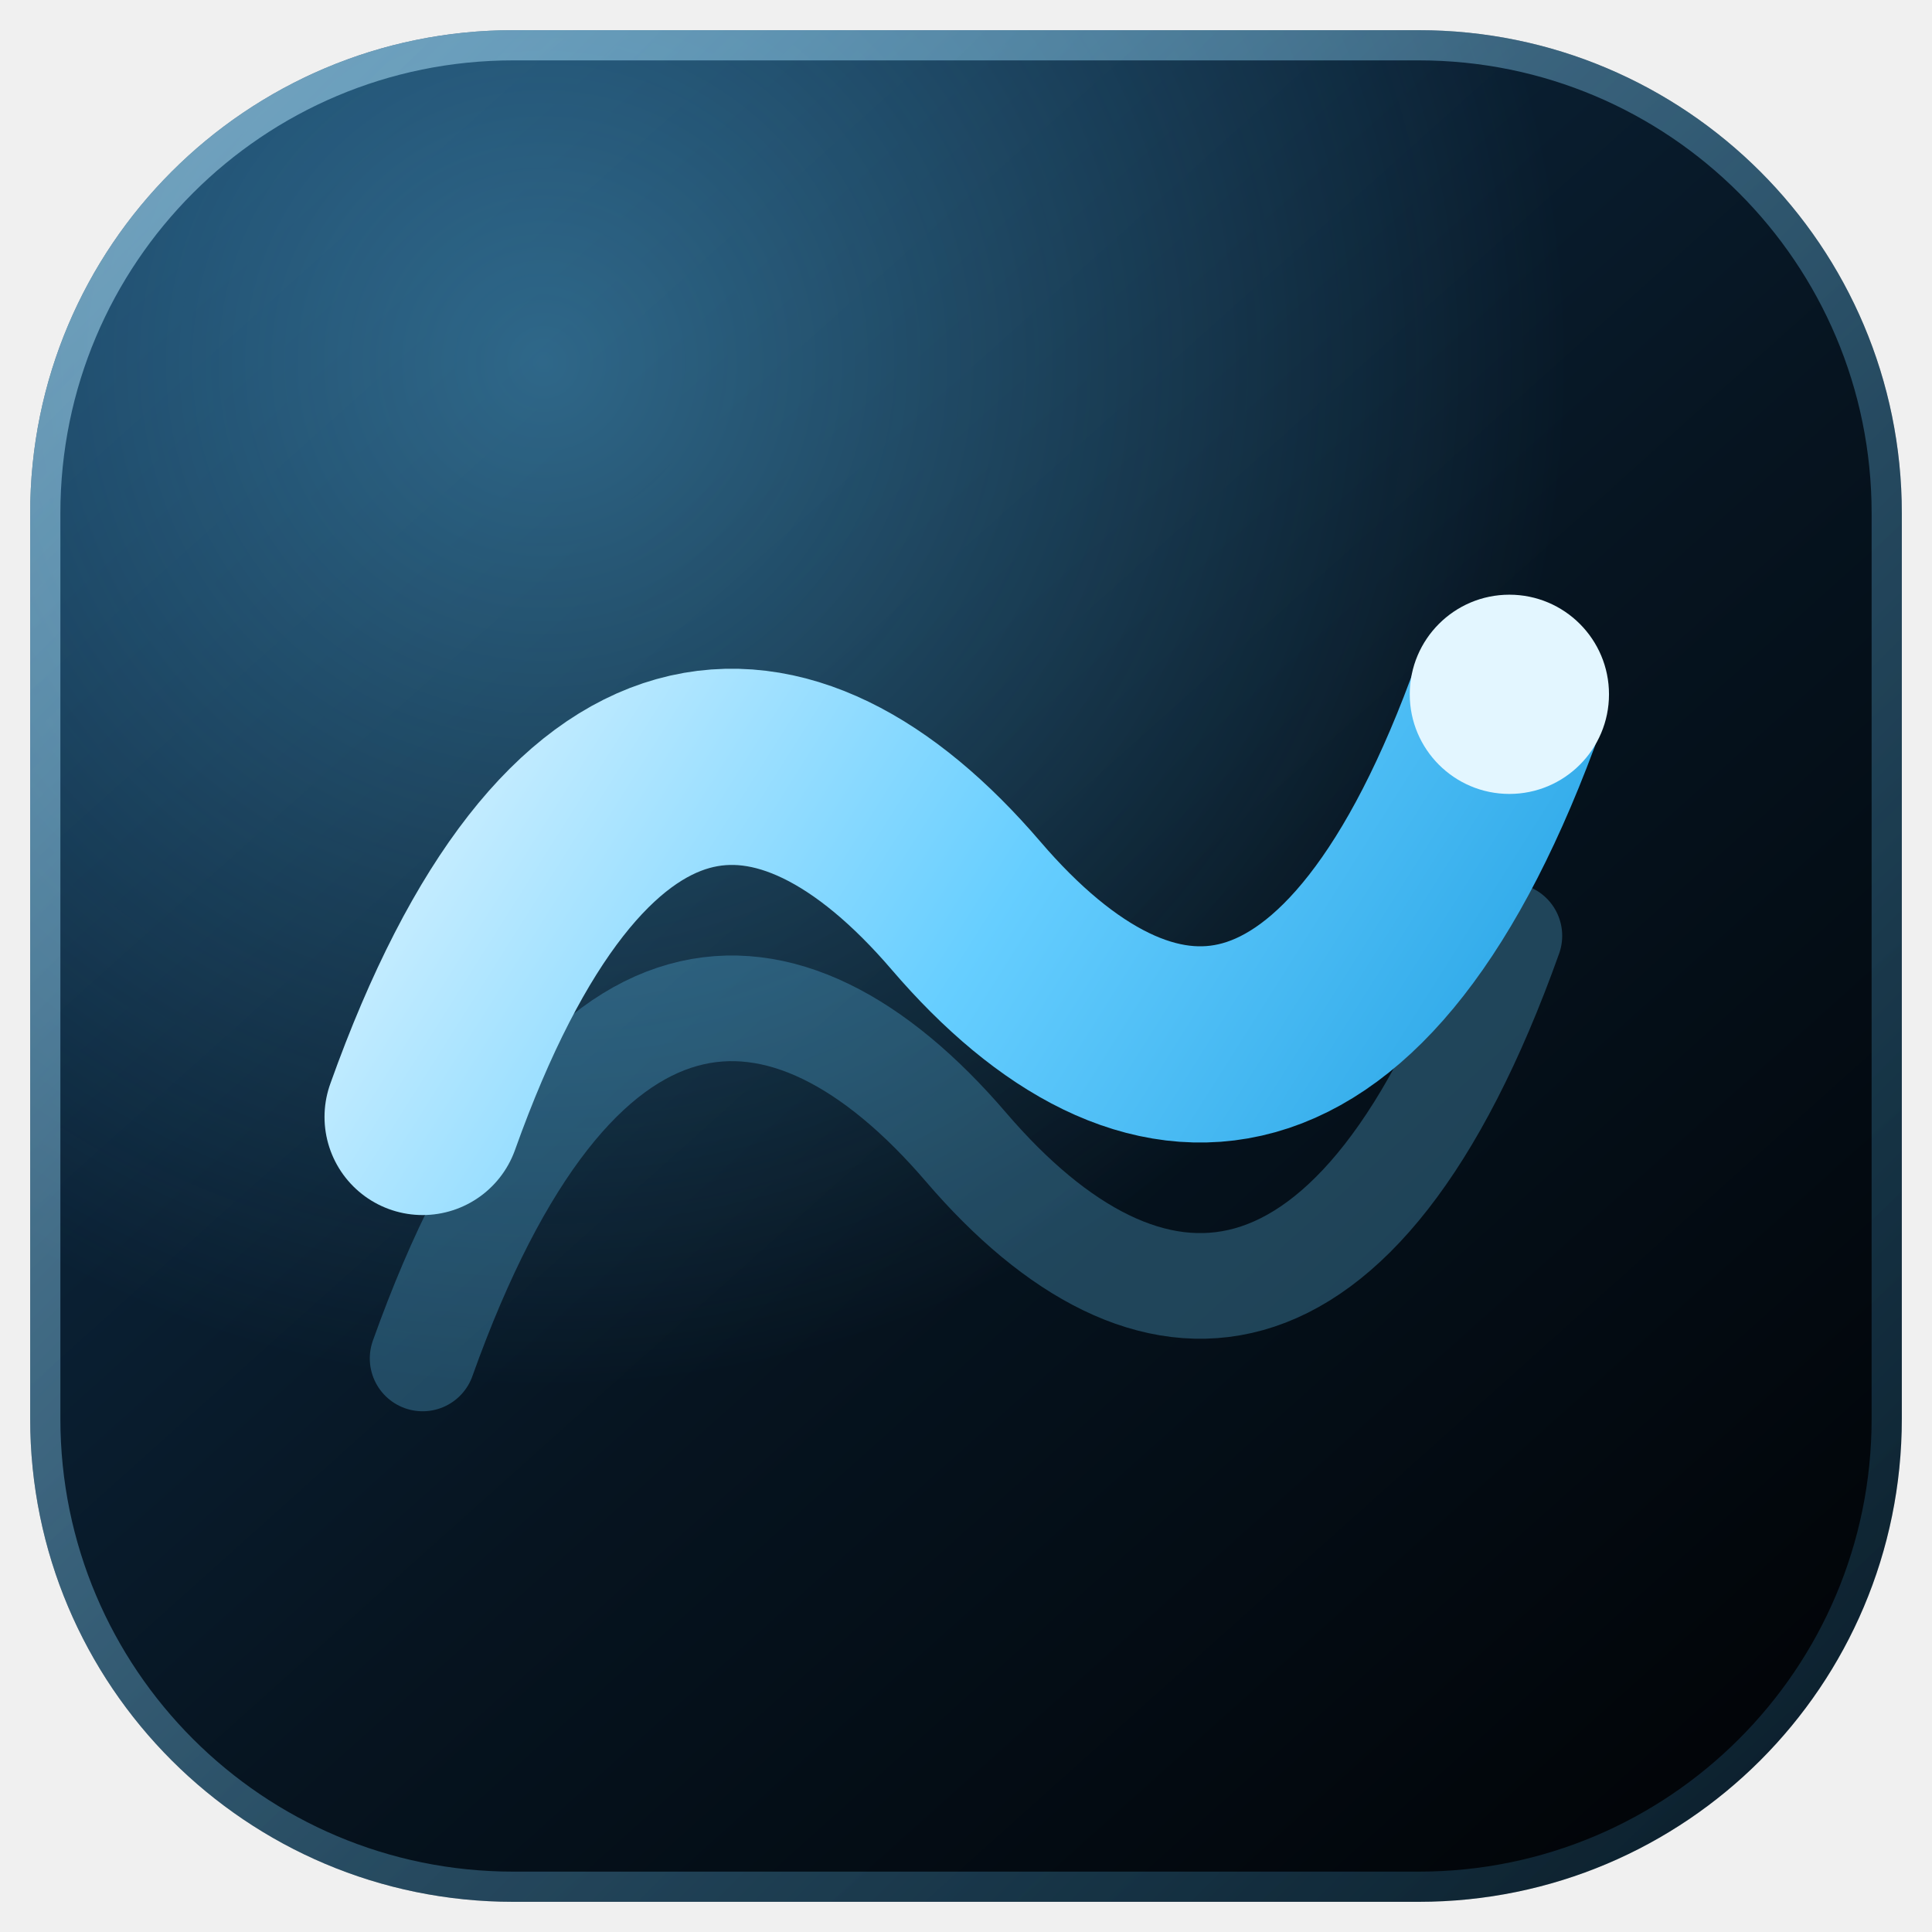
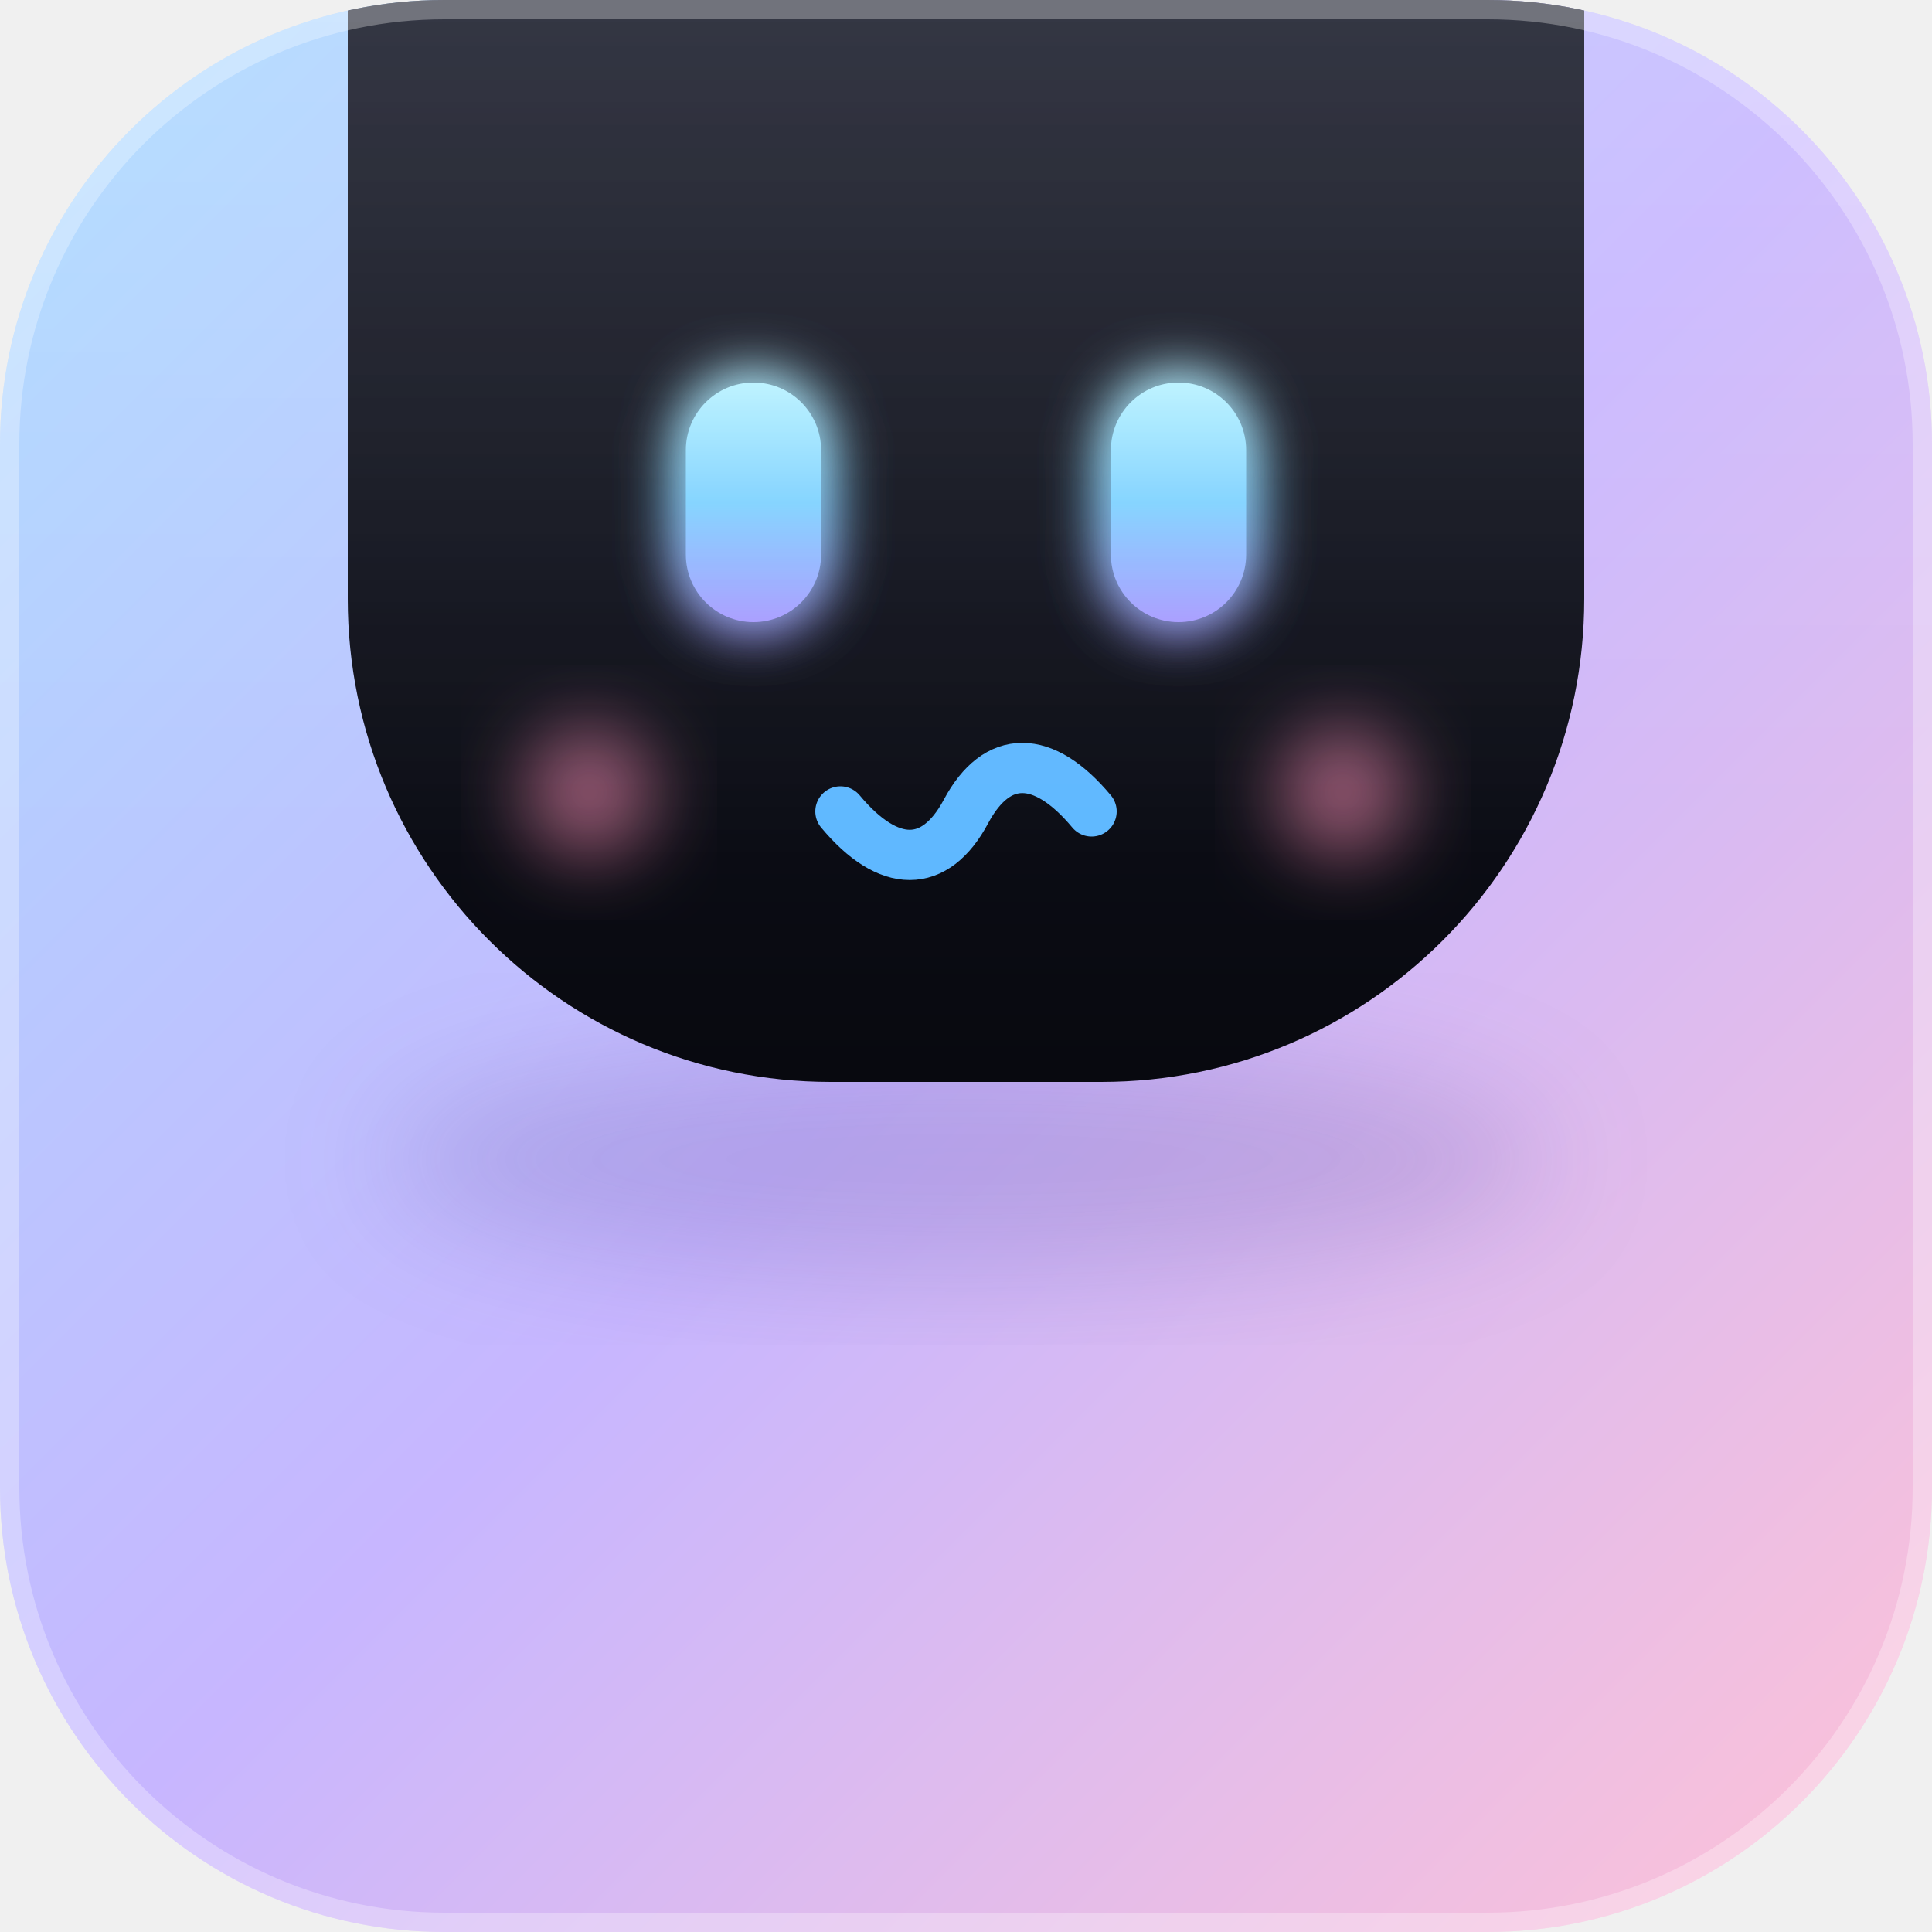
- <svg xmlns="http://www.w3.org/2000/svg" viewBox="0 0 64 64" fill="none">
+ <svg xmlns="http://www.w3.org/2000/svg" viewBox="0 0 100 100">
  <defs>
-     <linearGradient id="flo-bg" x1="6" y1="4" x2="58" y2="62" gradientUnits="userSpaceOnUse">
-       <stop offset="0" stop-color="#103250" />
-       <stop offset="0.55" stop-color="#061420" />
-       <stop offset="1" stop-color="#010306" />
+     <linearGradient id="p" gradientUnits="userSpaceOnUse" x1="0" y1="0" x2="100" y2="100">
+       <stop offset="0" stop-color="#a9dcff" />
+       <stop offset=".5" stop-color="#c7b6ff" />
+       <stop offset="1" stop-color="#ffc2d6" />
    </linearGradient>
-     <radialGradient id="flo-glow" cx="18" cy="12" r="34" gradientUnits="userSpaceOnUse">
-       <stop offset="0" stop-color="#66ceff" stop-opacity="0.38" />
-       <stop offset="1" stop-color="#66ceff" stop-opacity="0" />
-     </radialGradient>
-     <linearGradient id="flo-wave" x1="13" y1="20" x2="51" y2="44" gradientUnits="userSpaceOnUse">
-       <stop offset="0" stop-color="#e3f6ff" />
-       <stop offset="0.5" stop-color="#66ceff" />
-       <stop offset="1" stop-color="#1a9be0" />
+     <linearGradient id="gl" gradientUnits="userSpaceOnUse" x1="0" y1="0" x2="0" y2="100">
+       <stop offset="0" stop-color="#fff" stop-opacity=".3" />
+       <stop offset=".45" stop-color="#fff" stop-opacity="0" />
    </linearGradient>
-     <linearGradient id="flo-rim" x1="0" y1="0" x2="64" y2="64" gradientUnits="userSpaceOnUse">
-       <stop offset="0" stop-color="#c2ecff" stop-opacity="0.55" />
-       <stop offset="1" stop-color="#3dbbff" stop-opacity="0.12" />
+     <linearGradient id="eye" gradientUnits="userSpaceOnUse" x1="0" y1="18" x2="0" y2="34">
+       <stop offset="0" stop-color="#c9fbff" />
+       <stop offset=".5" stop-color="#7fd2ff" />
+       <stop offset="1" stop-color="#b48cff" />
    </linearGradient>
+     <linearGradient id="body" gradientUnits="userSpaceOnUse" x1="0" y1="0" x2="0" y2="56">
+       <stop offset="0" stop-color="#151827" />
+       <stop offset="1" stop-color="#08090f" />
+     </linearGradient>
+     <filter id="eg" x="-80%" y="-80%" width="260%" height="260%">
+       <feGaussianBlur stdDeviation="1.6" result="b" />
+       <feMerge>
+         <feMergeNode in="b" />
+         <feMergeNode in="b" />
+         <feMergeNode in="SourceGraphic" />
+       </feMerge>
+     </filter>
+     <filter id="bl" x="-50%" y="-50%" width="200%" height="200%">
+       <feGaussianBlur stdDeviation="2" />
+     </filter>
+     <filter id="sh" x="-30%" y="-30%" width="160%" height="160%">
+       <feGaussianBlur stdDeviation="3" />
+     </filter>
+     <clipPath id="c">
+       <rect width="100" height="100" rx="23" />
+     </clipPath>
  </defs>
-   <rect x="1" y="1" width="62" height="62" rx="16" fill="url(#flo-bg)" />
-   <rect x="1" y="1" width="62" height="62" rx="16" fill="url(#flo-glow)" />
-   <rect x="1.5" y="1.5" width="61" height="61" rx="15.5" stroke="url(#flo-rim)" />
-   <path d="M14 39c5-14 12-14 18-7s13 7 18-7" stroke="#66ceff" stroke-opacity="0.28" stroke-width="3.5" stroke-linecap="round" transform="translate(0 6)" />
-   <path d="M14 37c5-14 12-14 18-7s13 7 18-7" stroke="url(#flo-wave)" stroke-width="6.5" stroke-linecap="round" />
-   <circle cx="50" cy="23" r="3.3" fill="#e3f6ff" />
+   <g clip-path="url(#c)">
+     <rect width="100" height="100" fill="url(#p)" />
+     <ellipse cx="50" cy="60" rx="30" ry="6" fill="#4b3a8c" opacity=".18" filter="url(#sh)" />
+     <path d="M18 -1 H82 V31 A25 25 0 0 1 57 56 H43 A25 25 0 0 1 18 31 Z" fill="url(#body)" />
+     <g filter="url(#eg)">
+       <rect x="35.5" y="19.8" width="7" height="12.4" rx="3.5" fill="url(#eye)" />
+       <rect x="57.5" y="19.8" width="7" height="12.4" rx="3.5" fill="url(#eye)" />
+     </g>
+     <circle cx="30.5" cy="41" r="3.3" fill="#ff8fb8" opacity=".6" filter="url(#bl)" />
+     <circle cx="69.5" cy="41" r="3.3" fill="#ff8fb8" opacity=".6" filter="url(#bl)" />
+     <path d="M43.5 42 C46 45 48.4 45 50 42 S54 39 56.5 42" fill="none" stroke="#5fb8ff" stroke-width="2.6" stroke-linecap="round" />
+     <rect width="100" height="100" fill="url(#gl)" opacity=".45" />
+   </g>
+   <rect x=".5" y=".5" width="99" height="99" rx="22.5" fill="none" stroke="#ffffff" stroke-opacity=".3" />
</svg>
